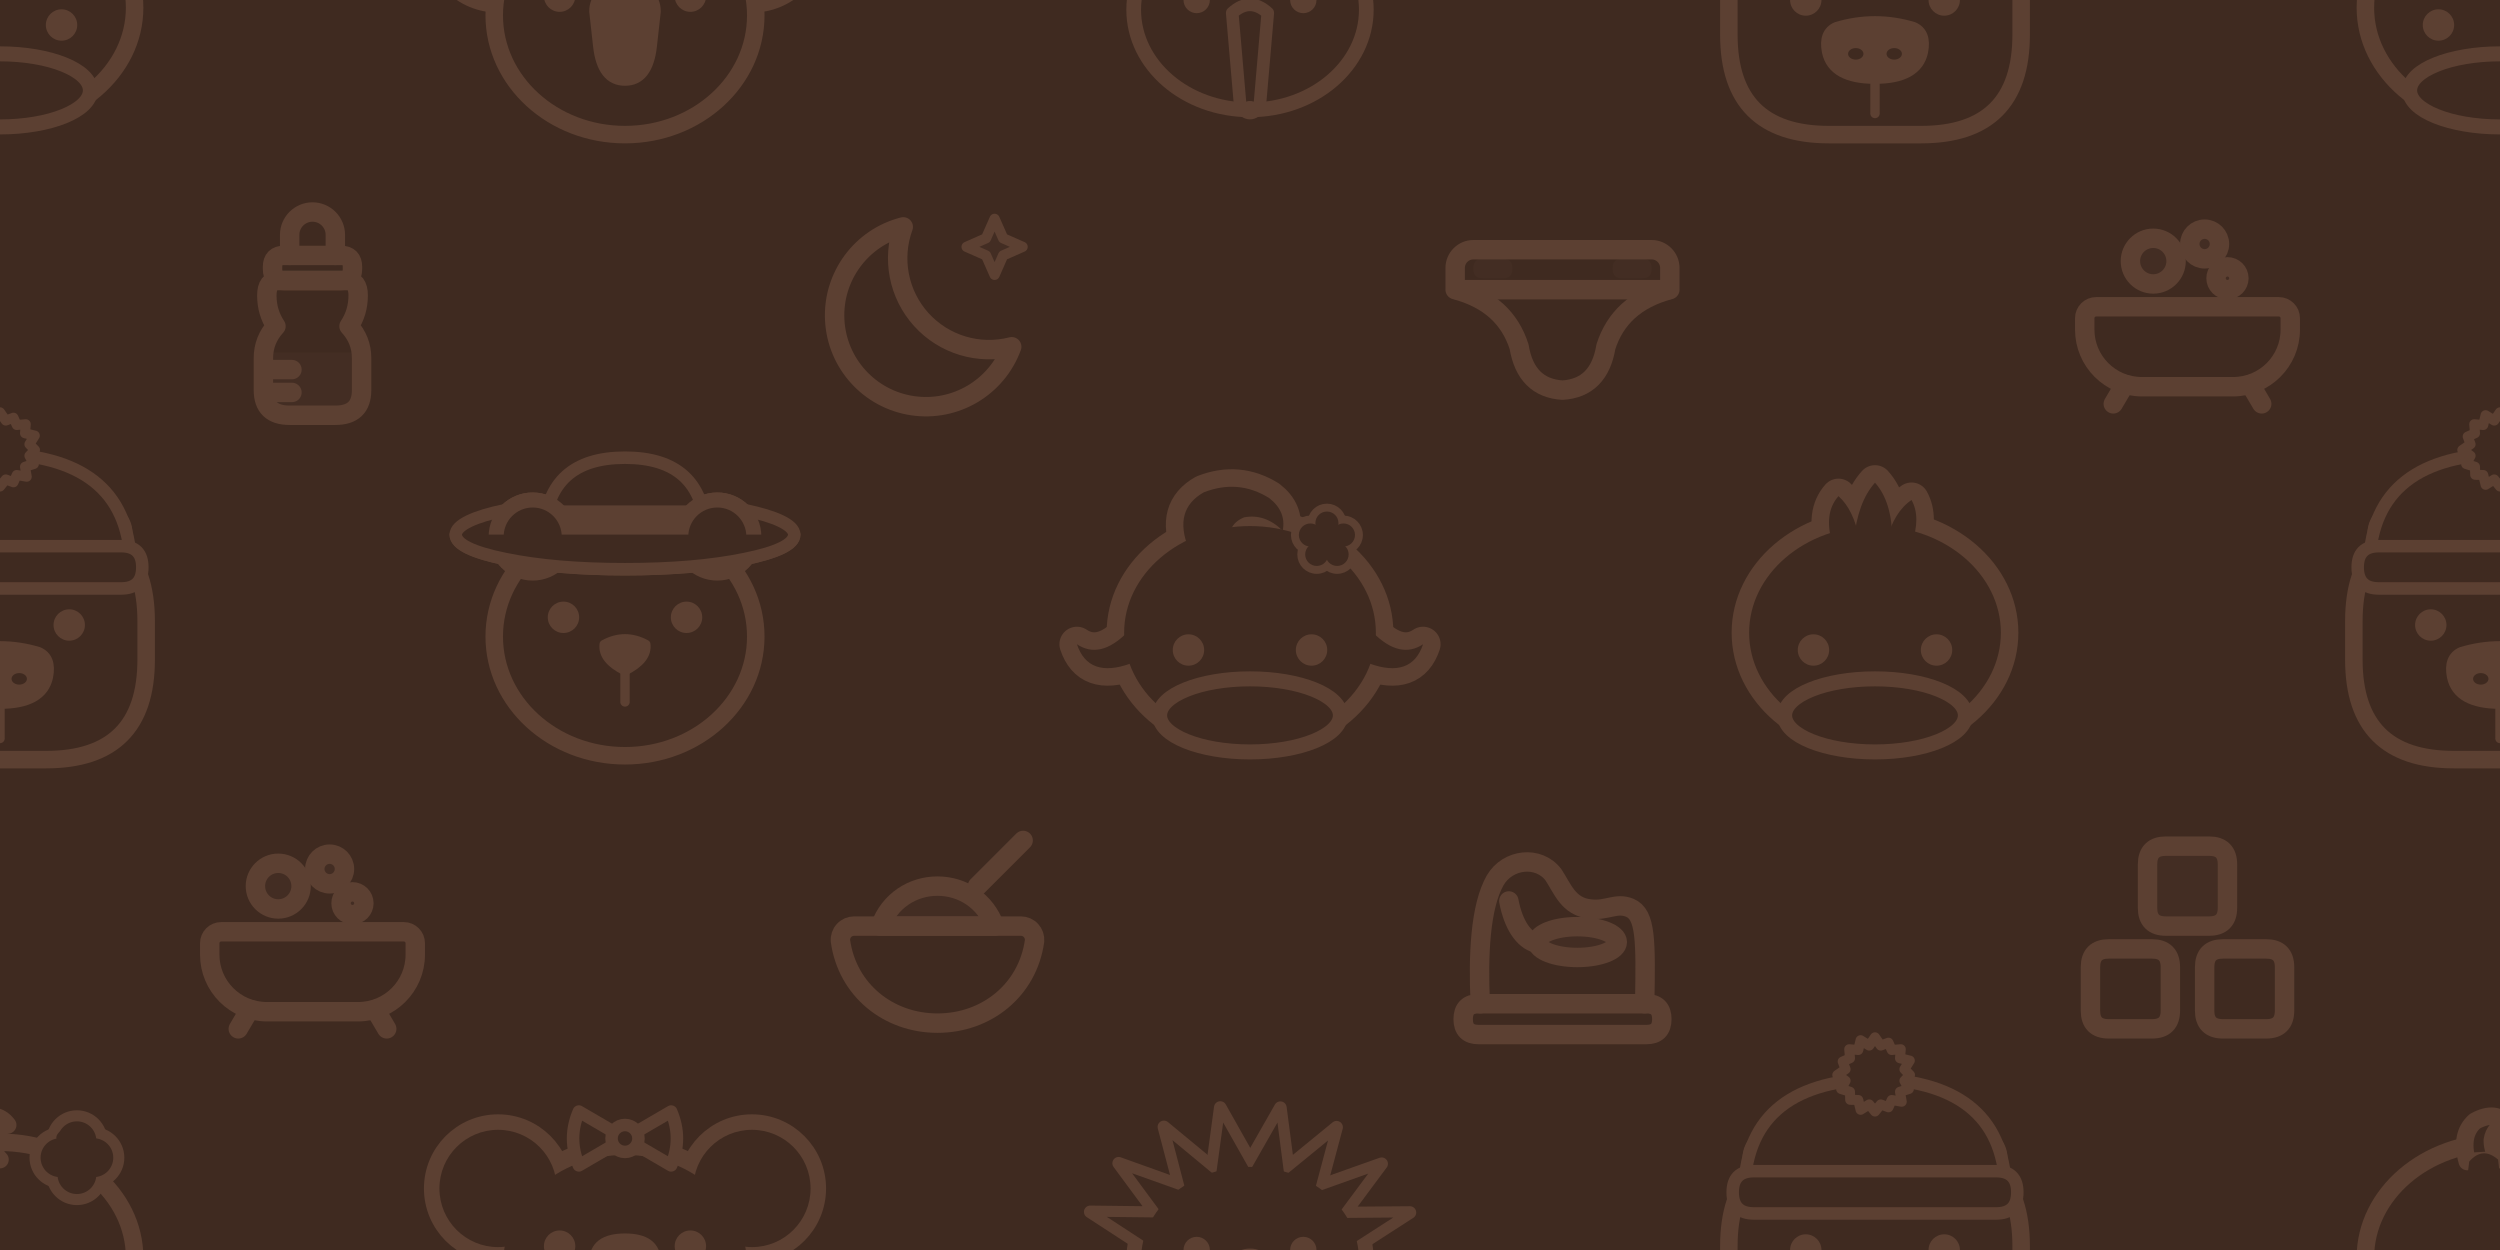
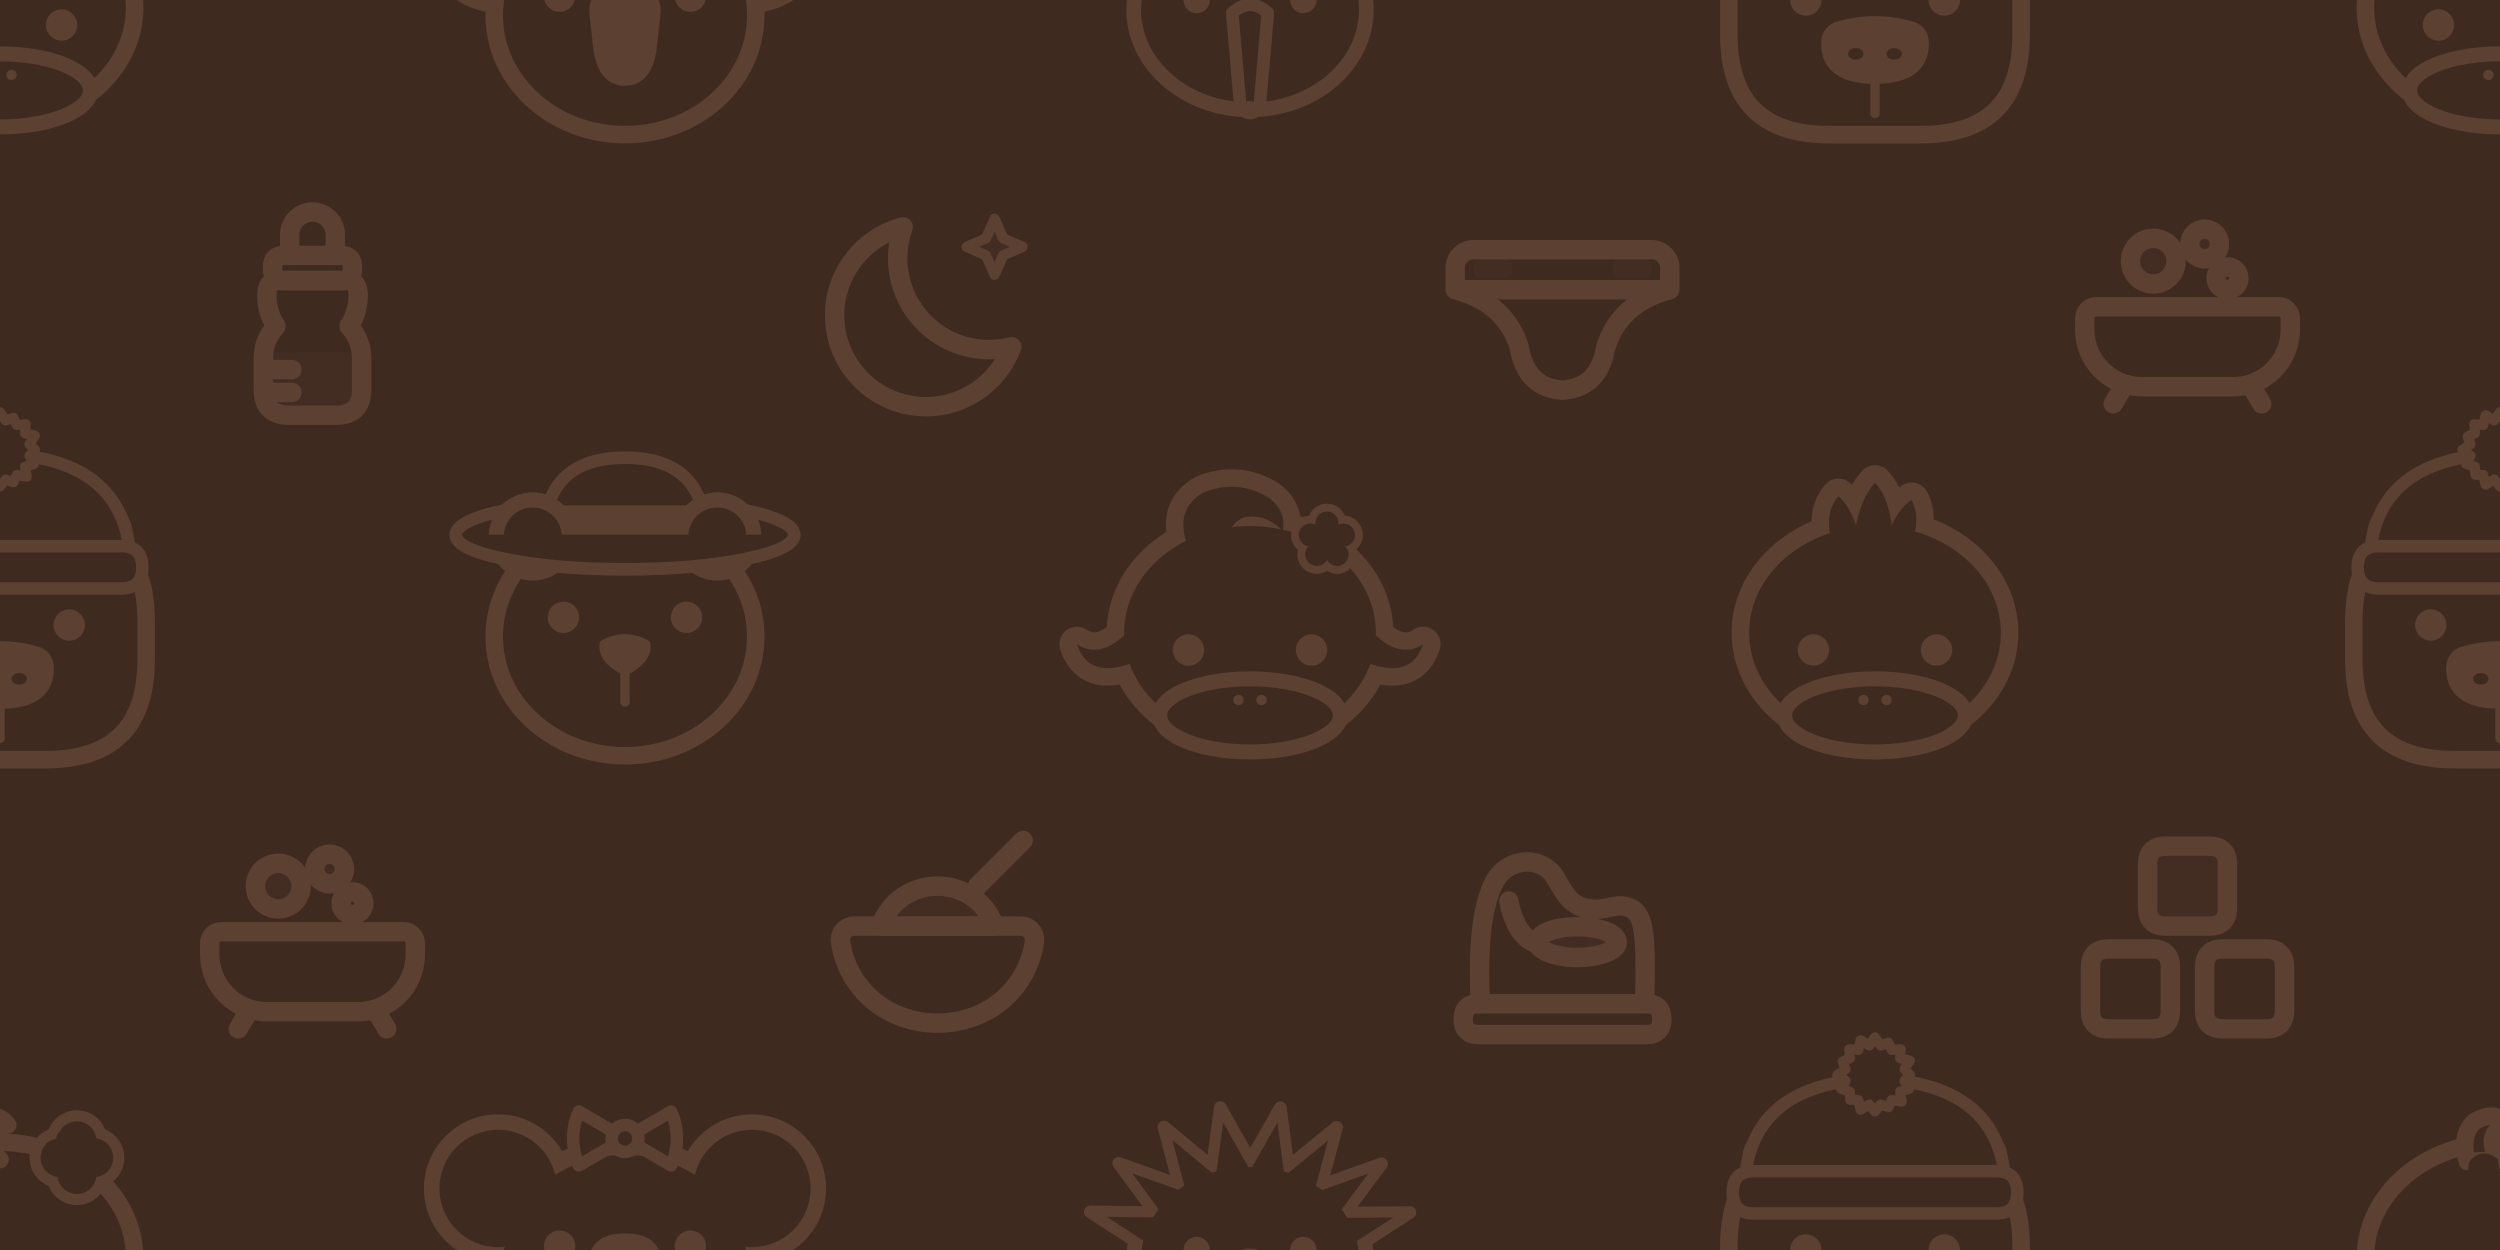
<svg xmlns="http://www.w3.org/2000/svg" width="416" height="208" viewBox="0 0 416 208">
  <rect width="416" height="208" fill="#3F2A20" />
  <g transform="translate(0 0) scale(0.32) translate(-120 -104)">
    <ellipse cx="120" cy="108" rx="70" ry="60" fill="#3F2A20" stroke="#5C4032" stroke-width="9.1" stroke-linejoin="round" stroke-linecap="round" />
    <path d="M103 58 Q99 44 107 37 Q118 31 124 39 Q117 40 116 47 Q116 53 120 57 Z" fill="#3F2A20" stroke="#5C4032" stroke-width="9.1" stroke-linejoin="round" stroke-linecap="round" />
    <path d="M104 58 Q111 50 119 57 L121 74 L102 74 Z" fill="#3F2A20" />
    <ellipse cx="120" cy="151" rx="47" ry="19" fill="#3F2A20" stroke="#5C4032" stroke-width="7.8" stroke-linejoin="round" stroke-linecap="round" />
+     <ellipse cx="114" cy="143" rx="2.7" ry="2.7" fill="#5C4032" />
+     <ellipse cx="126" cy="143" rx="2.7" ry="2.7" fill="#5C4032" />
    <ellipse cx="88" cy="117" rx="8.16" ry="8.16" fill="#5C4032" />
    <ellipse cx="152" cy="117" rx="8.16" ry="8.16" fill="#5C4032" />
    <ellipse cx="151.2" cy="56" rx="12.6" ry="12.6" fill="#3F2A20" stroke="#5C4032" stroke-width="6.5" stroke-linejoin="round" stroke-linecap="round" />
    <ellipse cx="168.8" cy="56" rx="12.6" ry="12.6" fill="#3F2A20" stroke="#5C4032" stroke-width="6.5" stroke-linejoin="round" stroke-linecap="round" />
    <ellipse cx="160" cy="47.2" rx="12.6" ry="12.6" fill="#3F2A20" stroke="#5C4032" stroke-width="6.5" stroke-linejoin="round" stroke-linecap="round" />
    <ellipse cx="160" cy="64.8" rx="12.6" ry="12.6" fill="#3F2A20" stroke="#5C4032" stroke-width="6.5" stroke-linejoin="round" stroke-linecap="round" />
    <ellipse cx="151.2" cy="56" rx="10.1" ry="10.1" fill="#3F2A20" />
    <ellipse cx="168.8" cy="56" rx="10.1" ry="10.1" fill="#3F2A20" />
    <ellipse cx="160" cy="47.2" rx="10.1" ry="10.1" fill="#3F2A20" />
    <ellipse cx="160" cy="64.8" rx="10.1" ry="10.1" fill="#3F2A20" />
    <ellipse cx="160" cy="56" rx="9.9" ry="9.9" fill="#3F2A20" />
    <ellipse cx="153" cy="44" rx="4.2" ry="2.4" fill="#3F2A20" transform="rotate(-35 153 44)" />
+     <ellipse cx="146.5" cy="53" rx="3.3" ry="5.4" fill="#3F2A20" transform="rotate(-10 146.5 53)" />
    <ellipse cx="160" cy="56" rx="4.6" ry="4.6" fill="#3F2A20" />
  </g>
  <g transform="translate(0 208) scale(0.32) translate(-120 -104)">
    <ellipse cx="120" cy="108" rx="70" ry="60" fill="#3F2A20" stroke="#5C4032" stroke-width="9.1" stroke-linejoin="round" stroke-linecap="round" />
    <path d="M103 58 Q99 44 107 37 Q118 31 124 39 Q117 40 116 47 Q116 53 120 57 Z" fill="#3F2A20" stroke="#5C4032" stroke-width="9.1" stroke-linejoin="round" stroke-linecap="round" />
    <path d="M104 58 Q111 50 119 57 L121 74 L102 74 Z" fill="#3F2A20" />
    <ellipse cx="120" cy="151" rx="47" ry="19" fill="#3F2A20" stroke="#5C4032" stroke-width="7.8" stroke-linejoin="round" stroke-linecap="round" />
+     <ellipse cx="114" cy="143" rx="2.7" ry="2.7" fill="#5C4032" />
+     <ellipse cx="126" cy="143" rx="2.7" ry="2.7" fill="#5C4032" />
    <ellipse cx="88" cy="117" rx="8.16" ry="8.16" fill="#5C4032" />
    <ellipse cx="152" cy="117" rx="8.16" ry="8.16" fill="#5C4032" />
    <ellipse cx="151.2" cy="56" rx="12.6" ry="12.6" fill="#3F2A20" stroke="#5C4032" stroke-width="6.5" stroke-linejoin="round" stroke-linecap="round" />
    <ellipse cx="168.8" cy="56" rx="12.6" ry="12.6" fill="#3F2A20" stroke="#5C4032" stroke-width="6.5" stroke-linejoin="round" stroke-linecap="round" />
    <ellipse cx="160" cy="47.2" rx="12.6" ry="12.6" fill="#3F2A20" stroke="#5C4032" stroke-width="6.5" stroke-linejoin="round" stroke-linecap="round" />
    <ellipse cx="160" cy="64.8" rx="12.6" ry="12.6" fill="#3F2A20" stroke="#5C4032" stroke-width="6.5" stroke-linejoin="round" stroke-linecap="round" />
    <ellipse cx="151.2" cy="56" rx="10.1" ry="10.1" fill="#3F2A20" />
    <ellipse cx="168.8" cy="56" rx="10.1" ry="10.1" fill="#3F2A20" />
    <ellipse cx="160" cy="47.2" rx="10.1" ry="10.1" fill="#3F2A20" />
    <ellipse cx="160" cy="64.8" rx="10.1" ry="10.1" fill="#3F2A20" />
    <ellipse cx="160" cy="56" rx="9.9" ry="9.9" fill="#3F2A20" />
    <ellipse cx="153" cy="44" rx="4.2" ry="2.4" fill="#3F2A20" transform="rotate(-35 153 44)" />
+     <ellipse cx="146.5" cy="53" rx="3.3" ry="5.4" fill="#3F2A20" transform="rotate(-10 146.5 53)" />
    <ellipse cx="160" cy="56" rx="4.6" ry="4.6" fill="#3F2A20" />
  </g>
  <g transform="translate(416 0) scale(0.32) translate(-120 -104)">
    <ellipse cx="120" cy="108" rx="70" ry="60" fill="#3F2A20" stroke="#5C4032" stroke-width="9.1" stroke-linejoin="round" stroke-linecap="round" />
    <path d="M103 58 Q99 44 107 37 Q118 31 124 39 Q117 40 116 47 Q116 53 120 57 Z" fill="#3F2A20" stroke="#5C4032" stroke-width="9.1" stroke-linejoin="round" stroke-linecap="round" />
    <path d="M104 58 Q111 50 119 57 L121 74 L102 74 Z" fill="#3F2A20" />
    <ellipse cx="120" cy="151" rx="47" ry="19" fill="#3F2A20" stroke="#5C4032" stroke-width="7.8" stroke-linejoin="round" stroke-linecap="round" />
+     <ellipse cx="114" cy="143" rx="2.7" ry="2.7" fill="#5C4032" />
+     <ellipse cx="126" cy="143" rx="2.7" ry="2.7" fill="#5C4032" />
    <ellipse cx="88" cy="117" rx="8.16" ry="8.16" fill="#5C4032" />
    <ellipse cx="152" cy="117" rx="8.16" ry="8.16" fill="#5C4032" />
    <ellipse cx="151.2" cy="56" rx="12.6" ry="12.6" fill="#3F2A20" stroke="#5C4032" stroke-width="6.5" stroke-linejoin="round" stroke-linecap="round" />
    <ellipse cx="168.8" cy="56" rx="12.6" ry="12.6" fill="#3F2A20" stroke="#5C4032" stroke-width="6.5" stroke-linejoin="round" stroke-linecap="round" />
    <ellipse cx="160" cy="47.2" rx="12.6" ry="12.6" fill="#3F2A20" stroke="#5C4032" stroke-width="6.5" stroke-linejoin="round" stroke-linecap="round" />
    <ellipse cx="160" cy="64.8" rx="12.6" ry="12.6" fill="#3F2A20" stroke="#5C4032" stroke-width="6.5" stroke-linejoin="round" stroke-linecap="round" />
    <ellipse cx="151.2" cy="56" rx="10.1" ry="10.1" fill="#3F2A20" />
    <ellipse cx="168.8" cy="56" rx="10.1" ry="10.1" fill="#3F2A20" />
    <ellipse cx="160" cy="47.2" rx="10.1" ry="10.1" fill="#3F2A20" />
    <ellipse cx="160" cy="64.8" rx="10.1" ry="10.1" fill="#3F2A20" />
    <ellipse cx="160" cy="56" rx="9.9" ry="9.9" fill="#3F2A20" />
    <ellipse cx="153" cy="44" rx="4.2" ry="2.4" fill="#3F2A20" transform="rotate(-35 153 44)" />
+     <ellipse cx="146.5" cy="53" rx="3.3" ry="5.4" fill="#3F2A20" transform="rotate(-10 146.5 53)" />
    <ellipse cx="160" cy="56" rx="4.6" ry="4.6" fill="#3F2A20" />
  </g>
  <g transform="translate(416 208) scale(0.32) translate(-120 -104)">
    <ellipse cx="120" cy="108" rx="70" ry="60" fill="#3F2A20" stroke="#5C4032" stroke-width="9.1" stroke-linejoin="round" stroke-linecap="round" />
    <path d="M103 58 Q99 44 107 37 Q118 31 124 39 Q117 40 116 47 Q116 53 120 57 Z" fill="#3F2A20" stroke="#5C4032" stroke-width="9.1" stroke-linejoin="round" stroke-linecap="round" />
    <path d="M104 58 Q111 50 119 57 L121 74 L102 74 Z" fill="#3F2A20" />
    <ellipse cx="120" cy="151" rx="47" ry="19" fill="#3F2A20" stroke="#5C4032" stroke-width="7.8" stroke-linejoin="round" stroke-linecap="round" />
+     <ellipse cx="114" cy="143" rx="2.7" ry="2.7" fill="#5C4032" />
+     <ellipse cx="126" cy="143" rx="2.7" ry="2.7" fill="#5C4032" />
    <ellipse cx="88" cy="117" rx="8.16" ry="8.16" fill="#5C4032" />
    <ellipse cx="152" cy="117" rx="8.16" ry="8.16" fill="#5C4032" />
    <ellipse cx="151.2" cy="56" rx="12.6" ry="12.6" fill="#3F2A20" stroke="#5C4032" stroke-width="6.5" stroke-linejoin="round" stroke-linecap="round" />
    <ellipse cx="168.8" cy="56" rx="12.6" ry="12.6" fill="#3F2A20" stroke="#5C4032" stroke-width="6.5" stroke-linejoin="round" stroke-linecap="round" />
    <ellipse cx="160" cy="47.2" rx="12.6" ry="12.6" fill="#3F2A20" stroke="#5C4032" stroke-width="6.5" stroke-linejoin="round" stroke-linecap="round" />
    <ellipse cx="160" cy="64.8" rx="12.6" ry="12.6" fill="#3F2A20" stroke="#5C4032" stroke-width="6.5" stroke-linejoin="round" stroke-linecap="round" />
    <ellipse cx="151.2" cy="56" rx="10.1" ry="10.1" fill="#3F2A20" />
    <ellipse cx="168.8" cy="56" rx="10.1" ry="10.1" fill="#3F2A20" />
    <ellipse cx="160" cy="47.2" rx="10.1" ry="10.1" fill="#3F2A20" />
    <ellipse cx="160" cy="64.8" rx="10.1" ry="10.1" fill="#3F2A20" />
    <ellipse cx="160" cy="56" rx="9.9" ry="9.9" fill="#3F2A20" />
    <ellipse cx="153" cy="44" rx="4.2" ry="2.4" fill="#3F2A20" transform="rotate(-35 153 44)" />
+     <ellipse cx="146.5" cy="53" rx="3.3" ry="5.4" fill="#3F2A20" transform="rotate(-10 146.5 53)" />
    <ellipse cx="160" cy="56" rx="4.6" ry="4.6" fill="#3F2A20" />
  </g>
  <g transform="translate(52 52) scale(1.9) translate(-12 -12)">
    <path d="M7.700 15.500H16.300V18.800Q16.300 21 14 21H10Q7.700 21 7.700 18.800Z" fill="#5C4032" fill-opacity="0.16" />
    <path d="M10 7V5.200a2 2 0 0 1 4 0V7" fill="none" stroke="#5C4032" stroke-width="1.7" stroke-linecap="round" stroke-linejoin="round" />
    <path d="M9.5 7H14.5Q15.5 7 15.5 8V8.2Q15.5 9.2 14.5 9.2H9.5Q8.5 9.2 8.5 8.2V8Q8.5 7 9.5 7Z" fill="none" stroke="#5C4032" stroke-width="1.7" stroke-linecap="round" stroke-linejoin="round" />
    <path d="M9 9.200H15Q16 9.200 16 10.500Q16 12 15.200 13.200Q16.300 14.400 16.300 16V18.800Q16.300 21 14 21H10Q7.700 21 7.700 18.800V16Q7.700 14.400 8.800 13.200Q8 12 8 10.500Q8 9.200 9 9.200Z" fill="none" stroke="#5C4032" stroke-width="1.7" stroke-linecap="round" stroke-linejoin="round" />
    <path d="M8.200 17h2M8.200 19h2" fill="none" stroke="#5C4032" stroke-width="1.7" stroke-linecap="round" stroke-linejoin="round" />
  </g>
  <g transform="translate(104 0) scale(0.32) translate(-120 -166)">
    <ellipse cx="54.0" cy="134.0" rx="34.0" ry="34.0" fill="#3F2A20" stroke="#5C4032" stroke-width="9.1" stroke-linejoin="round" stroke-linecap="round" />
    <ellipse cx="186.0" cy="134.0" rx="34.0" ry="34.0" fill="#3F2A20" stroke="#5C4032" stroke-width="9.1" stroke-linejoin="round" stroke-linecap="round" />
    <ellipse cx="120.0" cy="174.0" rx="68.0" ry="62.0" fill="#3F2A20" stroke="#5C4032" stroke-width="9.1" stroke-linejoin="round" stroke-linecap="round" />
    <path d="M104 172 Q104 160 120 160 Q136 160 136 172 L134 190 Q132 208 120 208 Q108 208 106 190 Z" fill="#5C4032" stroke="#5C4032" stroke-width="5.2" stroke-linejoin="round" stroke-linecap="round" />
    <ellipse cx="54.0" cy="134.0" rx="30.5" ry="30.5" fill="#3F2A20" />
    <ellipse cx="54.0" cy="134.0" rx="17.0" ry="17.0" fill="#3F2A20" />
    <ellipse cx="186.0" cy="134.0" rx="30.5" ry="30.5" fill="#3F2A20" />
    <ellipse cx="186.0" cy="134.0" rx="17.0" ry="17.0" fill="#3F2A20" />
    <ellipse cx="86.0" cy="164.0" rx="8.16" ry="8.16" fill="#5C4032" />
    <ellipse cx="154.0" cy="164.0" rx="8.16" ry="8.16" fill="#5C4032" />
    <path d="M120 108 L96 94 Q90 108 96 122 Z" fill="#3F2A20" stroke="#5C4032" stroke-width="6.5" stroke-linejoin="round" stroke-linecap="round" />
    <path d="M120 108 L144 94 Q150 108 144 122 Z" fill="#3F2A20" stroke="#5C4032" stroke-width="6.5" stroke-linejoin="round" stroke-linecap="round" />
    <ellipse cx="120.0" cy="108.0" rx="7.0" ry="7.0" fill="#3F2A20" stroke="#5C4032" stroke-width="6.5" stroke-linejoin="round" stroke-linecap="round" />
  </g>
  <g transform="translate(104 208) scale(0.32) translate(-120 -166)">
    <ellipse cx="54.0" cy="134.0" rx="34.0" ry="34.0" fill="#3F2A20" stroke="#5C4032" stroke-width="9.1" stroke-linejoin="round" stroke-linecap="round" />
    <ellipse cx="186.0" cy="134.0" rx="34.0" ry="34.0" fill="#3F2A20" stroke="#5C4032" stroke-width="9.1" stroke-linejoin="round" stroke-linecap="round" />
    <ellipse cx="120.0" cy="174.0" rx="68.0" ry="62.0" fill="#3F2A20" stroke="#5C4032" stroke-width="9.1" stroke-linejoin="round" stroke-linecap="round" />
    <path d="M104 172 Q104 160 120 160 Q136 160 136 172 L134 190 Q132 208 120 208 Q108 208 106 190 Z" fill="#5C4032" stroke="#5C4032" stroke-width="5.2" stroke-linejoin="round" stroke-linecap="round" />
    <ellipse cx="54.0" cy="134.0" rx="30.5" ry="30.5" fill="#3F2A20" />
    <ellipse cx="54.0" cy="134.0" rx="17.0" ry="17.0" fill="#3F2A20" />
    <ellipse cx="186.0" cy="134.0" rx="30.5" ry="30.5" fill="#3F2A20" />
    <ellipse cx="186.0" cy="134.0" rx="17.0" ry="17.0" fill="#3F2A20" />
    <ellipse cx="86.0" cy="164.0" rx="8.16" ry="8.16" fill="#5C4032" />
    <ellipse cx="154.0" cy="164.0" rx="8.16" ry="8.16" fill="#5C4032" />
    <path d="M120 108 L96 94 Q90 108 96 122 Z" fill="#3F2A20" stroke="#5C4032" stroke-width="6.5" stroke-linejoin="round" stroke-linecap="round" />
    <path d="M120 108 L144 94 Q150 108 144 122 Z" fill="#3F2A20" stroke="#5C4032" stroke-width="6.5" stroke-linejoin="round" stroke-linecap="round" />
    <ellipse cx="120.0" cy="108.0" rx="7.0" ry="7.0" fill="#3F2A20" stroke="#5C4032" stroke-width="6.5" stroke-linejoin="round" stroke-linecap="round" />
  </g>
  <g transform="translate(156 52) scale(1.9) translate(-12 -12)">
    <path d="M18.500 15A8 8 0 0 1 9 4.500a8 8 0 1 0 9.500 10.500z" fill="none" stroke="#5C4032" stroke-width="1.7" stroke-linecap="round" stroke-linejoin="round" />
    <path d="M17 3.800l.75 1.700 1.700.75-1.700.75L17 8.700l-.75-1.700-1.700-.75 1.700-.75z" fill="#5C4032" fill-opacity="0.16" stroke="#5C4032" stroke-width="0.900" stroke-linejoin="round" />
  </g>
  <g transform="translate(208 0) scale(0.32) translate(-120 -166)">
    <g transform="translate(120 166) scale(0.84) translate(-120 -166)">
      <path d="M62.1 169.1 L21.1 142.4 L71.3 143 Z" fill="#3F2A20" stroke="#5C4032" stroke-width="7.8" stroke-linejoin="round" stroke-linecap="round" />
      <path d="M66.9 150.5 L38.7 112.3 L85.5 129.1 Z" fill="#3F2A20" stroke="#5C4032" stroke-width="7.8" stroke-linejoin="round" stroke-linecap="round" />
      <path d="M78.5 134.7 L66.7 89.8 L104.1 120.7 Z" fill="#3F2A20" stroke="#5C4032" stroke-width="7.8" stroke-linejoin="round" stroke-linecap="round" />
      <path d="M95.4 123.7 L101.6 77.8 L124.7 118.8 Z" fill="#3F2A20" stroke="#5C4032" stroke-width="7.8" stroke-linejoin="round" stroke-linecap="round" />
      <path d="M115.5 118.8 L138.8 77.9 L144.8 123.8 Z" fill="#3F2A20" stroke="#5C4032" stroke-width="7.8" stroke-linejoin="round" stroke-linecap="round" />
      <path d="M136.1 120.7 L173.6 90 L161.6 134.9 Z" fill="#3F2A20" stroke="#5C4032" stroke-width="7.8" stroke-linejoin="round" stroke-linecap="round" />
      <path d="M154.7 129.2 L201.5 112.6 L173.2 150.7 Z" fill="#3F2A20" stroke="#5C4032" stroke-width="7.8" stroke-linejoin="round" stroke-linecap="round" />
      <path d="M168.8 143.2 L219 142.8 L177.9 169.3 Z" fill="#3F2A20" stroke="#5C4032" stroke-width="7.8" stroke-linejoin="round" stroke-linecap="round" />
      <ellipse cx="120.0" cy="172.0" rx="72.0" ry="62.0" fill="#3F2A20" stroke="#5C4032" stroke-width="9.1" stroke-linejoin="round" stroke-linecap="round" />
      <path d="M109 174 Q120 164 131 174 L126 232 Q120 240 114 232 Z" fill="#3F2A20" stroke="#5C4032" stroke-width="7.8" stroke-linejoin="round" stroke-linecap="round" />
      <ellipse cx="120.0" cy="233" rx="5.5" ry="4.5" fill="#5C4032" />
      <path d="M60.5 164.5 L31.4 145.5 L67.1 145.9 Z" fill="#3F2A20" />
      <path d="M67.1 145.7 L47 118.5 L80.4 130.4 Z" fill="#3F2A20" />
      <path d="M80.4 130.2 L72 98 L98.8 120.2 Z" fill="#3F2A20" />
      <path d="M98.9 120.1 L103.4 87.1 L120 116.5 Z" fill="#3F2A20" />
      <path d="M120.2 116.6 L137 87.1 L141.3 120.2 Z" fill="#3F2A20" />
      <path d="M141.4 120.2 L168.3 98.2 L159.7 130.4 Z" fill="#3F2A20" />
      <path d="M159.8 130.6 L193.2 118.7 L173 145.9 Z" fill="#3F2A20" />
      <path d="M173 146.2 L208.7 145.9 L179.5 164.7 Z" fill="#3F2A20" />
      <ellipse cx="87.0" cy="166.0" rx="8.16" ry="8.16" fill="#5C4032" />
      <ellipse cx="153.0" cy="166.0" rx="8.16" ry="8.16" fill="#5C4032" />
    </g>
  </g>
  <g transform="translate(208 208) scale(0.32) translate(-120 -166)">
    <g transform="translate(120 166) scale(0.84) translate(-120 -166)">
      <path d="M62.1 169.1 L21.1 142.4 L71.3 143 Z" fill="#3F2A20" stroke="#5C4032" stroke-width="7.8" stroke-linejoin="round" stroke-linecap="round" />
      <path d="M66.9 150.5 L38.7 112.3 L85.5 129.1 Z" fill="#3F2A20" stroke="#5C4032" stroke-width="7.8" stroke-linejoin="round" stroke-linecap="round" />
      <path d="M78.5 134.7 L66.7 89.8 L104.1 120.7 Z" fill="#3F2A20" stroke="#5C4032" stroke-width="7.8" stroke-linejoin="round" stroke-linecap="round" />
      <path d="M95.4 123.7 L101.6 77.8 L124.7 118.8 Z" fill="#3F2A20" stroke="#5C4032" stroke-width="7.8" stroke-linejoin="round" stroke-linecap="round" />
      <path d="M115.5 118.8 L138.8 77.9 L144.8 123.8 Z" fill="#3F2A20" stroke="#5C4032" stroke-width="7.8" stroke-linejoin="round" stroke-linecap="round" />
      <path d="M136.1 120.7 L173.6 90 L161.6 134.9 Z" fill="#3F2A20" stroke="#5C4032" stroke-width="7.8" stroke-linejoin="round" stroke-linecap="round" />
      <path d="M154.7 129.2 L201.5 112.6 L173.2 150.7 Z" fill="#3F2A20" stroke="#5C4032" stroke-width="7.8" stroke-linejoin="round" stroke-linecap="round" />
      <path d="M168.8 143.2 L219 142.8 L177.9 169.3 Z" fill="#3F2A20" stroke="#5C4032" stroke-width="7.8" stroke-linejoin="round" stroke-linecap="round" />
      <ellipse cx="120.0" cy="172.0" rx="72.0" ry="62.0" fill="#3F2A20" stroke="#5C4032" stroke-width="9.1" stroke-linejoin="round" stroke-linecap="round" />
      <path d="M109 174 Q120 164 131 174 L126 232 Q120 240 114 232 Z" fill="#3F2A20" stroke="#5C4032" stroke-width="7.8" stroke-linejoin="round" stroke-linecap="round" />
      <ellipse cx="120.0" cy="233" rx="5.5" ry="4.5" fill="#5C4032" />
      <path d="M60.5 164.5 L31.4 145.5 L67.1 145.9 Z" fill="#3F2A20" />
      <path d="M67.1 145.7 L47 118.5 L80.4 130.4 Z" fill="#3F2A20" />
      <path d="M80.4 130.2 L72 98 L98.8 120.2 Z" fill="#3F2A20" />
      <path d="M98.9 120.1 L103.4 87.1 L120 116.5 Z" fill="#3F2A20" />
      <path d="M120.2 116.6 L137 87.1 L141.3 120.2 Z" fill="#3F2A20" />
      <path d="M141.4 120.2 L168.3 98.2 L159.7 130.4 Z" fill="#3F2A20" />
      <path d="M159.8 130.6 L193.2 118.7 L173 145.9 Z" fill="#3F2A20" />
      <path d="M173 146.2 L208.7 145.9 L179.5 164.7 Z" fill="#3F2A20" />
      <ellipse cx="87.0" cy="166.0" rx="8.16" ry="8.16" fill="#5C4032" />
      <ellipse cx="153.0" cy="166.0" rx="8.16" ry="8.16" fill="#5C4032" />
    </g>
  </g>
  <g transform="translate(260 52) scale(1.9) translate(-12 -12)">
    <path d="M4.200 6.500H19.800A1.600 1.600 0 0 1 21.400 8.100V10C18.400 10.800 16.600 12.500 15.800 15Q15.200 18.600 12 18.800Q8.800 18.600 8.200 15C7.400 12.500 5.600 10.800 2.600 10V8.100A1.600 1.600 0 0 1 4.200 6.500Z" fill="none" stroke="#5C4032" stroke-width="1.7" stroke-linecap="round" stroke-linejoin="round" />
    <path d="M2.700 10H21.300" fill="none" stroke="#5C4032" stroke-width="1.7" stroke-linecap="round" stroke-linejoin="round" />
    <path d="M5.0 7.3H6.8Q7.6 7.3 7.6 8.1V8.2Q7.6 9.0 6.8 9.0H5.0Q4.2 9.0 4.2 8.2V8.1Q4.2 7.3 5.0 7.3Z" fill="#5C4032" fill-opacity="0.16" />
    <path d="M17.2 7.3H19Q19.8 7.3 19.8 8.1V8.2Q19.8 9.0 19 9.0H17.2Q16.4 9.0 16.4 8.2V8.1Q16.4 7.3 17.2 7.3Z" fill="#5C4032" fill-opacity="0.16" />
  </g>
  <g transform="translate(312 0) scale(0.32) translate(-120 -104)">
    <ellipse cx="70.0" cy="56.0" rx="15.0" ry="13.0" fill="#3F2A20" stroke="#5C4032" stroke-width="7.8" stroke-linejoin="round" stroke-linecap="round" />
    <ellipse cx="170.0" cy="56.0" rx="15.0" ry="13.0" fill="#3F2A20" stroke="#5C4032" stroke-width="7.8" stroke-linejoin="round" stroke-linecap="round" />
    <path d="M96 50 L144 50 Q196 50 196 102 L196 122 Q196 174 144 174 L96 174 Q44 174 44 122 L44 102 Q44 50 96 50 Z" fill="#3F2A20" stroke="#5C4032" stroke-width="9.1" stroke-linejoin="round" stroke-linecap="round" />
    <path d="M100 118 Q120 112 140 118 Q147 121 145 131 Q142 145 120 145 Q98 145 95 131 Q93 121 100 118 Z" fill="#5C4032" stroke="#5C4032" stroke-width="5.2" stroke-linejoin="round" stroke-linecap="round" />
    <ellipse cx="110" cy="132" rx="4" ry="3" fill="#3F2A20" />
    <ellipse cx="130" cy="132" rx="4" ry="3" fill="#3F2A20" />
    <path d="M120 146 L120 163" fill="none" stroke="#5C4032" stroke-width="4.9" stroke-linejoin="round" stroke-linecap="round" />
    <ellipse cx="70.0" cy="56.0" rx="12.0" ry="10.0" fill="#3F2A20" />
    <ellipse cx="170.0" cy="56.0" rx="12.0" ry="10.0" fill="#3F2A20" />
    <ellipse cx="84.0" cy="104.0" rx="8.16" ry="8.16" fill="#5C4032" />
    <ellipse cx="156.0" cy="104.0" rx="8.16" ry="8.16" fill="#5C4032" />
    <path d="M52 75 Q52 17 120 15 Q188 17 188 75 Z" fill="#3F2A20" stroke="#5C4032" stroke-width="6.5" stroke-linejoin="round" stroke-linecap="round" />
    <path d="M57 63 L183 63 Q194 63 194 74 L194 74 Q194 85 183 85 L57 85 Q46 85 46 74 L46 74 Q46 63 57 63 Z" fill="#3F2A20" stroke="#5C4032" stroke-width="6.5" stroke-linejoin="round" stroke-linecap="round" />
    <path d="M120.0 -6.6 L123.0 -2.3 L127.0 -3.8 L128.7 0.0 L133.4 -0.4 L133.0 4.3 L138.1 5.5 L135.3 10.0 L138.2 13.0 L135.3 16.0 L137.6 20.3 L133.0 21.7 L133.9 26.9 L128.7 26.0 L127.0 29.8 L123.0 28.3 L120.0 32.0 L117.0 28.3 L112.5 31.1 L111.3 26.0 L107.1 25.9 L107.0 21.7 L102.4 20.3 L104.7 16.0 L100.4 13.0 L104.7 10.0 L103.2 6.0 L107.0 4.3 L106.6 -0.4 L111.3 0.0 L112.5 -5.1 L117.0 -2.3 Z" fill="#3F2A20" stroke="#5C4032" stroke-width="5.2" stroke-linejoin="round" stroke-linecap="round" />
  </g>
  <g transform="translate(312 208) scale(0.32) translate(-120 -104)">
    <ellipse cx="70.0" cy="56.0" rx="15.0" ry="13.0" fill="#3F2A20" stroke="#5C4032" stroke-width="7.8" stroke-linejoin="round" stroke-linecap="round" />
    <ellipse cx="170.0" cy="56.0" rx="15.0" ry="13.0" fill="#3F2A20" stroke="#5C4032" stroke-width="7.8" stroke-linejoin="round" stroke-linecap="round" />
    <path d="M96 50 L144 50 Q196 50 196 102 L196 122 Q196 174 144 174 L96 174 Q44 174 44 122 L44 102 Q44 50 96 50 Z" fill="#3F2A20" stroke="#5C4032" stroke-width="9.1" stroke-linejoin="round" stroke-linecap="round" />
    <path d="M100 118 Q120 112 140 118 Q147 121 145 131 Q142 145 120 145 Q98 145 95 131 Q93 121 100 118 Z" fill="#5C4032" stroke="#5C4032" stroke-width="5.2" stroke-linejoin="round" stroke-linecap="round" />
    <ellipse cx="110" cy="132" rx="4" ry="3" fill="#3F2A20" />
    <ellipse cx="130" cy="132" rx="4" ry="3" fill="#3F2A20" />
    <path d="M120 146 L120 163" fill="none" stroke="#5C4032" stroke-width="4.9" stroke-linejoin="round" stroke-linecap="round" />
    <ellipse cx="70.0" cy="56.0" rx="12.0" ry="10.0" fill="#3F2A20" />
    <ellipse cx="170.0" cy="56.0" rx="12.0" ry="10.0" fill="#3F2A20" />
    <ellipse cx="84.0" cy="104.0" rx="8.16" ry="8.16" fill="#5C4032" />
    <ellipse cx="156.0" cy="104.0" rx="8.16" ry="8.16" fill="#5C4032" />
    <path d="M52 75 Q52 17 120 15 Q188 17 188 75 Z" fill="#3F2A20" stroke="#5C4032" stroke-width="6.5" stroke-linejoin="round" stroke-linecap="round" />
    <path d="M57 63 L183 63 Q194 63 194 74 L194 74 Q194 85 183 85 L57 85 Q46 85 46 74 L46 74 Q46 63 57 63 Z" fill="#3F2A20" stroke="#5C4032" stroke-width="6.5" stroke-linejoin="round" stroke-linecap="round" />
    <path d="M120.0 -6.6 L123.0 -2.3 L127.0 -3.8 L128.7 0.0 L133.4 -0.4 L133.0 4.3 L138.1 5.5 L135.3 10.0 L138.2 13.0 L135.3 16.0 L137.6 20.3 L133.0 21.7 L133.9 26.9 L128.7 26.0 L127.0 29.8 L123.0 28.3 L120.0 32.0 L117.0 28.3 L112.5 31.1 L111.3 26.0 L107.1 25.9 L107.0 21.7 L102.4 20.3 L104.7 16.0 L100.4 13.0 L104.7 10.0 L103.2 6.0 L107.0 4.3 L106.6 -0.4 L111.3 0.0 L112.5 -5.1 L117.0 -2.3 Z" fill="#3F2A20" stroke="#5C4032" stroke-width="5.2" stroke-linejoin="round" stroke-linecap="round" />
  </g>
  <g transform="translate(364 52) scale(1.9) translate(-12 -12)">
    <path d="M4 11.500h16a1 1 0 0 1 1 1v1a5 5 0 0 1-5 5H8a5 5 0 0 1-5-5v-1a1 1 0 0 1 1-1z" fill="none" stroke="#5C4032" stroke-width="1.7" stroke-linecap="round" stroke-linejoin="round" />
    <path d="M6.500 18.300l-1 1.700M17.500 18.300l1 1.700" fill="none" stroke="#5C4032" stroke-width="1.7" stroke-linecap="round" stroke-linejoin="round" />
    <circle cx="9" cy="7.5" r="2" fill="#5C4032" fill-opacity="0.16" />
    <circle cx="9" cy="7.5" r="2" fill="none" stroke="#5C4032" stroke-width="1.7" stroke-linecap="round" stroke-linejoin="round" />
    <circle cx="13.5" cy="6" r="1.3" fill="#5C4032" fill-opacity="0.16" />
    <circle cx="13.5" cy="6" r="1.3" fill="none" stroke="#5C4032" stroke-width="1.7" stroke-linecap="round" stroke-linejoin="round" />
    <circle cx="15.5" cy="9" r="1" fill="#5C4032" fill-opacity="0.16" />
    <circle cx="15.5" cy="9" r="1" fill="none" stroke="#5C4032" stroke-width="1.7" stroke-linecap="round" stroke-linejoin="round" />
  </g>
  <g transform="translate(0 104) scale(0.32) translate(-120 -104)">
    <ellipse cx="70.0" cy="56.0" rx="15.0" ry="13.0" fill="#3F2A20" stroke="#5C4032" stroke-width="7.8" stroke-linejoin="round" stroke-linecap="round" />
    <ellipse cx="170.0" cy="56.0" rx="15.0" ry="13.0" fill="#3F2A20" stroke="#5C4032" stroke-width="7.8" stroke-linejoin="round" stroke-linecap="round" />
    <path d="M96 50 L144 50 Q196 50 196 102 L196 122 Q196 174 144 174 L96 174 Q44 174 44 122 L44 102 Q44 50 96 50 Z" fill="#3F2A20" stroke="#5C4032" stroke-width="9.1" stroke-linejoin="round" stroke-linecap="round" />
    <path d="M100 118 Q120 112 140 118 Q147 121 145 131 Q142 145 120 145 Q98 145 95 131 Q93 121 100 118 Z" fill="#5C4032" stroke="#5C4032" stroke-width="5.2" stroke-linejoin="round" stroke-linecap="round" />
    <ellipse cx="110" cy="132" rx="4" ry="3" fill="#3F2A20" />
    <ellipse cx="130" cy="132" rx="4" ry="3" fill="#3F2A20" />
    <path d="M120 146 L120 163" fill="none" stroke="#5C4032" stroke-width="4.9" stroke-linejoin="round" stroke-linecap="round" />
    <ellipse cx="70.0" cy="56.0" rx="12.0" ry="10.0" fill="#3F2A20" />
    <ellipse cx="170.0" cy="56.0" rx="12.0" ry="10.0" fill="#3F2A20" />
    <ellipse cx="84.0" cy="104.0" rx="8.16" ry="8.16" fill="#5C4032" />
    <ellipse cx="156.0" cy="104.0" rx="8.16" ry="8.16" fill="#5C4032" />
    <path d="M52 75 Q52 17 120 15 Q188 17 188 75 Z" fill="#3F2A20" stroke="#5C4032" stroke-width="6.5" stroke-linejoin="round" stroke-linecap="round" />
    <path d="M57 63 L183 63 Q194 63 194 74 L194 74 Q194 85 183 85 L57 85 Q46 85 46 74 L46 74 Q46 63 57 63 Z" fill="#3F2A20" stroke="#5C4032" stroke-width="6.5" stroke-linejoin="round" stroke-linecap="round" />
    <path d="M120.0 -6.6 L123.0 -2.3 L127.0 -3.8 L128.7 0.0 L133.4 -0.4 L133.0 4.3 L138.1 5.5 L135.3 10.0 L138.2 13.0 L135.3 16.0 L137.6 20.3 L133.0 21.7 L133.9 26.9 L128.7 26.0 L127.0 29.8 L123.0 28.3 L120.0 32.0 L117.0 28.3 L112.5 31.1 L111.3 26.0 L107.1 25.9 L107.0 21.7 L102.4 20.3 L104.7 16.0 L100.4 13.0 L104.7 10.0 L103.2 6.0 L107.0 4.3 L106.6 -0.4 L111.3 0.0 L112.5 -5.1 L117.0 -2.3 Z" fill="#3F2A20" stroke="#5C4032" stroke-width="5.2" stroke-linejoin="round" stroke-linecap="round" />
  </g>
  <g transform="translate(416 104) scale(0.32) translate(-120 -104)">
    <ellipse cx="70.0" cy="56.0" rx="15.0" ry="13.0" fill="#3F2A20" stroke="#5C4032" stroke-width="7.8" stroke-linejoin="round" stroke-linecap="round" />
    <ellipse cx="170.0" cy="56.0" rx="15.0" ry="13.0" fill="#3F2A20" stroke="#5C4032" stroke-width="7.8" stroke-linejoin="round" stroke-linecap="round" />
    <path d="M96 50 L144 50 Q196 50 196 102 L196 122 Q196 174 144 174 L96 174 Q44 174 44 122 L44 102 Q44 50 96 50 Z" fill="#3F2A20" stroke="#5C4032" stroke-width="9.1" stroke-linejoin="round" stroke-linecap="round" />
    <path d="M100 118 Q120 112 140 118 Q147 121 145 131 Q142 145 120 145 Q98 145 95 131 Q93 121 100 118 Z" fill="#5C4032" stroke="#5C4032" stroke-width="5.2" stroke-linejoin="round" stroke-linecap="round" />
    <ellipse cx="110" cy="132" rx="4" ry="3" fill="#3F2A20" />
    <ellipse cx="130" cy="132" rx="4" ry="3" fill="#3F2A20" />
    <path d="M120 146 L120 163" fill="none" stroke="#5C4032" stroke-width="4.9" stroke-linejoin="round" stroke-linecap="round" />
    <ellipse cx="70.0" cy="56.0" rx="12.0" ry="10.0" fill="#3F2A20" />
    <ellipse cx="170.0" cy="56.0" rx="12.0" ry="10.0" fill="#3F2A20" />
    <ellipse cx="84.0" cy="104.0" rx="8.16" ry="8.16" fill="#5C4032" />
    <ellipse cx="156.0" cy="104.0" rx="8.16" ry="8.16" fill="#5C4032" />
    <path d="M52 75 Q52 17 120 15 Q188 17 188 75 Z" fill="#3F2A20" stroke="#5C4032" stroke-width="6.5" stroke-linejoin="round" stroke-linecap="round" />
    <path d="M57 63 L183 63 Q194 63 194 74 L194 74 Q194 85 183 85 L57 85 Q46 85 46 74 L46 74 Q46 63 57 63 Z" fill="#3F2A20" stroke="#5C4032" stroke-width="6.5" stroke-linejoin="round" stroke-linecap="round" />
    <path d="M120.0 -6.6 L123.0 -2.3 L127.0 -3.8 L128.7 0.0 L133.4 -0.4 L133.0 4.3 L138.1 5.5 L135.3 10.0 L138.2 13.0 L135.3 16.0 L137.6 20.3 L133.0 21.7 L133.9 26.9 L128.7 26.0 L127.0 29.8 L123.0 28.3 L120.0 32.0 L117.0 28.3 L112.5 31.1 L111.3 26.0 L107.1 25.9 L107.0 21.7 L102.4 20.3 L104.7 16.0 L100.4 13.0 L104.7 10.0 L103.2 6.0 L107.0 4.3 L106.6 -0.4 L111.3 0.0 L112.5 -5.1 L117.0 -2.3 Z" fill="#3F2A20" stroke="#5C4032" stroke-width="5.2" stroke-linejoin="round" stroke-linecap="round" />
  </g>
  <g transform="translate(52 156) scale(1.9) translate(-12 -12)">
    <path d="M4 11.500h16a1 1 0 0 1 1 1v1a5 5 0 0 1-5 5H8a5 5 0 0 1-5-5v-1a1 1 0 0 1 1-1z" fill="none" stroke="#5C4032" stroke-width="1.7" stroke-linecap="round" stroke-linejoin="round" />
    <path d="M6.500 18.300l-1 1.700M17.500 18.300l1 1.700" fill="none" stroke="#5C4032" stroke-width="1.7" stroke-linecap="round" stroke-linejoin="round" />
    <circle cx="9" cy="7.5" r="2" fill="#5C4032" fill-opacity="0.16" />
    <circle cx="9" cy="7.5" r="2" fill="none" stroke="#5C4032" stroke-width="1.7" stroke-linecap="round" stroke-linejoin="round" />
    <circle cx="13.5" cy="6" r="1.3" fill="#5C4032" fill-opacity="0.16" />
    <circle cx="13.5" cy="6" r="1.3" fill="none" stroke="#5C4032" stroke-width="1.7" stroke-linecap="round" stroke-linejoin="round" />
    <circle cx="15.5" cy="9" r="1" fill="#5C4032" fill-opacity="0.16" />
    <circle cx="15.5" cy="9" r="1" fill="none" stroke="#5C4032" stroke-width="1.7" stroke-linecap="round" stroke-linejoin="round" />
  </g>
  <g transform="translate(104 104) scale(0.32) translate(-120 -166)">
    <ellipse cx="72.0" cy="120.0" rx="19.0" ry="19.0" fill="#3F2A20" stroke="#5C4032" stroke-width="7.8" stroke-linejoin="round" stroke-linecap="round" />
    <ellipse cx="168.0" cy="120.0" rx="19.0" ry="19.0" fill="#3F2A20" stroke="#5C4032" stroke-width="7.8" stroke-linejoin="round" stroke-linecap="round" />
    <ellipse cx="120.0" cy="172.0" rx="68.0" ry="62.0" fill="#3F2A20" stroke="#5C4032" stroke-width="9.1" stroke-linejoin="round" stroke-linecap="round" />
    <ellipse cx="120" cy="188" rx="27" ry="19" fill="#3F2A20" />
    <path d="M109 176 Q120 170 131 176 Q132 184 120 190 Q108 184 109 176 Z" fill="#5C4032" stroke="#5C4032" stroke-width="4.5" stroke-linejoin="round" stroke-linecap="round" />
    <path d="M120 190 L120 206" fill="none" stroke="#5C4032" stroke-width="4.9" stroke-linejoin="round" stroke-linecap="round" />
    <ellipse cx="72.0" cy="120.0" rx="16.0" ry="16.0" fill="#3F2A20" />
    <ellipse cx="168.0" cy="120.0" rx="16.0" ry="16.0" fill="#3F2A20" />
    <ellipse cx="88.0" cy="162.0" rx="8.16" ry="8.16" fill="#5C4032" />
    <ellipse cx="152.0" cy="162.0" rx="8.16" ry="8.16" fill="#5C4032" />
    <ellipse cx="120.0" cy="119.0" rx="88" ry="18.0" fill="#3F2A20" stroke="#5C4032" stroke-width="6.5" stroke-linejoin="round" stroke-linecap="round" />
    <path d="M78 117 Q80 79 120 79 Q160 79 162 117 Z" fill="#3F2A20" stroke="#5C4032" stroke-width="6.5" stroke-linejoin="round" stroke-linecap="round" />
    <path d="M80 109 L160 109" fill="none" stroke="#5C4032" stroke-width="10.4" stroke-linejoin="round" stroke-linecap="round" />
    <ellipse cx="72.0" cy="120.0" rx="19.0" ry="19.0" fill="#3F2A20" stroke="#5C4032" stroke-width="7.8" stroke-linejoin="round" stroke-linecap="round" />
    <ellipse cx="168.0" cy="120.0" rx="19.0" ry="19.0" fill="#3F2A20" stroke="#5C4032" stroke-width="7.8" stroke-linejoin="round" stroke-linecap="round" />
    <path d="M32 119 Q32 126.5 57.8 131.7 Q83.5 137 120 137 Q156.5 137 182.2 131.7 Q208 126.5 208 119 Z" fill="#3F2A20" />
    <path d="M32 119 Q32 126.5 57.8 131.7 Q83.5 137 120 137 Q156.5 137 182.2 131.7 Q208 126.5 208 119" fill="none" stroke="#5C4032" stroke-width="6.5" stroke-linejoin="round" stroke-linecap="round" />
  </g>
  <g transform="translate(156 156) scale(1.9) translate(-12 -12)">
    <path d="M7 11c.8-2.200 2.800-3.500 5-3.500s4.200 1.300 5 3.500z" fill="#5C4032" fill-opacity="0.16" />
    <path d="M7 11c.8-2.200 2.800-3.500 5-3.500s4.200 1.300 5 3.500z" fill="none" stroke="#5C4032" stroke-width="1.7" stroke-linecap="round" stroke-linejoin="round" />
    <path d="M4.700 11h14.600a1.200 1.200 0 0 1 1.200 1.300c-.6 4.300-4.200 7.200-8.500 7.200s-7.900-2.900-8.500-7.200A1.200 1.200 0 0 1 4.700 11z" fill="none" stroke="#5C4032" stroke-width="1.7" stroke-linecap="round" stroke-linejoin="round" />
    <path d="M15.500 7.500l4-4" fill="none" stroke="#5C4032" stroke-width="1.7" stroke-linecap="round" stroke-linejoin="round" />
  </g>
  <g transform="translate(208 104) scale(0.32) translate(-120 -104)">
    <path d="M88 64 Q80 44 96 35 Q114 28 130 38 Q139 45 137 55 Q128 46 117 48 Q107 52 110 64 Z" fill="#3F2A20" stroke="#5C4032" stroke-width="18.2" stroke-linejoin="round" stroke-linecap="round" />
    <path d="M58 124 Q36 132 30 114 Q42 122 56 108 Z" fill="#3F2A20" stroke="#5C4032" stroke-width="18.2" stroke-linejoin="round" stroke-linecap="round" />
    <path d="M182 124 Q204 132 210 114 Q198 122 184 108 Z" fill="#3F2A20" stroke="#5C4032" stroke-width="18.2" stroke-linejoin="round" stroke-linecap="round" />
    <ellipse cx="120.0" cy="108.0" rx="70.0" ry="60.0" fill="#3F2A20" stroke="#5C4032" stroke-width="9.1" stroke-linejoin="round" stroke-linecap="round" />
    <ellipse cx="120.0" cy="151.0" rx="47.0" ry="19.0" fill="#3F2A20" stroke="#5C4032" stroke-width="7.8" stroke-linejoin="round" stroke-linecap="round" />
+     <ellipse cx="114.0" cy="143.0" rx="2.7" ry="2.7" fill="#5C4032" />
+     <ellipse cx="126.0" cy="143.0" rx="2.7" ry="2.7" fill="#5C4032" />
    <path d="M88 64 Q80 44 96 35 Q114 28 130 38 Q139 45 137 55 Q128 46 117 48 Q107 52 110 64 Z" fill="#3F2A20" />
    <path d="M58 124 Q36 132 30 114 Q42 122 56 108 Z" fill="#3F2A20" />
    <path d="M182 124 Q204 132 210 114 Q198 122 184 108 Z" fill="#3F2A20" />
    <ellipse cx="88.0" cy="117.0" rx="8.16" ry="8.16" fill="#5C4032" />
    <ellipse cx="152.0" cy="117.0" rx="8.16" ry="8.16" fill="#5C4032" />
    <ellipse cx="160.0" cy="51.0" rx="7.5" ry="7.5" fill="#3F2A20" stroke="#5C4032" stroke-width="5.2" stroke-linejoin="round" stroke-linecap="round" />
    <ellipse cx="168.6" cy="57.2" rx="7.5" ry="7.5" fill="#3F2A20" stroke="#5C4032" stroke-width="5.2" stroke-linejoin="round" stroke-linecap="round" />
    <ellipse cx="165.3" cy="67.3" rx="7.5" ry="7.5" fill="#3F2A20" stroke="#5C4032" stroke-width="5.2" stroke-linejoin="round" stroke-linecap="round" />
    <ellipse cx="154.7" cy="67.3" rx="7.5" ry="7.5" fill="#3F2A20" stroke="#5C4032" stroke-width="5.2" stroke-linejoin="round" stroke-linecap="round" />
    <ellipse cx="151.4" cy="57.2" rx="7.5" ry="7.5" fill="#3F2A20" stroke="#5C4032" stroke-width="5.2" stroke-linejoin="round" stroke-linecap="round" />
    <ellipse cx="160.0" cy="51.0" rx="6" ry="6" fill="#3F2A20" />
    <ellipse cx="168.6" cy="57.2" rx="6" ry="6" fill="#3F2A20" />
    <ellipse cx="165.3" cy="67.3" rx="6" ry="6" fill="#3F2A20" />
    <ellipse cx="154.7" cy="67.3" rx="6" ry="6" fill="#3F2A20" />
    <ellipse cx="151.4" cy="57.2" rx="6" ry="6" fill="#3F2A20" />
    <ellipse cx="160" cy="60" rx="5.5" ry="5.5" fill="#3F2A20" />
  </g>
  <g transform="translate(260 156) scale(1.9) translate(-12 -12)">
    <path d="M4.65 17.8H19.35Q20.7 17.8 20.7 19.15V19.15Q20.7 20.5 19.35 20.5H4.65Q3.3 20.5 3.3 19.15V19.15Q3.3 17.8 4.65 17.8Z" fill="none" stroke="#5C4032" stroke-width="1.7" stroke-linecap="round" stroke-linejoin="round" />
    <path d="M4.800 17.800C4.600 13.500 4.800 9.300 6.100 7C7.200 5.100 9.900 4.800 11.200 6.500C12 7.700 12.500 9.300 14.400 9.500C15.900 9.700 16.700 8.900 17.900 9.400C19.300 10 19.300 12.200 19.200 17.800" fill="none" stroke="#5C4032" stroke-width="1.7" stroke-linecap="round" stroke-linejoin="round" />
    <path d="M7.300 8.800C7.700 10.900 8.600 12.200 9.700 12.500" fill="none" stroke="#5C4032" stroke-width="1.7" stroke-linecap="round" stroke-linejoin="round" />
    <ellipse cx="13.300" cy="12.400" rx="3.500" ry="1.350" fill="#5C4032" fill-opacity="0.16" />
    <ellipse cx="13.300" cy="12.400" rx="3.500" ry="1.350" fill="none" stroke="#5C4032" stroke-width="1.7" stroke-linecap="round" stroke-linejoin="round" />
  </g>
  <g transform="translate(312 104) scale(0.32) translate(-120 -104)">
    <path d="M109 60 Q111 40 120 30 Q129 40 129 60 Z" fill="#3F2A20" stroke="#5C4032" stroke-width="18.2" stroke-linejoin="round" stroke-linecap="round" />
    <path d="M98 62 Q93 46 101 37 Q109 44 112 60 Z" fill="#3F2A20" stroke="#5C4032" stroke-width="18.2" stroke-linejoin="round" stroke-linecap="round" />
    <path d="M126 60 Q130 45 139 39 Q144 48 139 62 Z" fill="#3F2A20" stroke="#5C4032" stroke-width="18.2" stroke-linejoin="round" stroke-linecap="round" />
    <ellipse cx="120.0" cy="108.0" rx="70.0" ry="60.0" fill="#3F2A20" stroke="#5C4032" stroke-width="9.1" stroke-linejoin="round" stroke-linecap="round" />
    <ellipse cx="120.0" cy="151.0" rx="47.0" ry="19.0" fill="#3F2A20" stroke="#5C4032" stroke-width="7.8" stroke-linejoin="round" stroke-linecap="round" />
+     <ellipse cx="114.0" cy="143.0" rx="2.7" ry="2.7" fill="#5C4032" />
+     <ellipse cx="126.0" cy="143.0" rx="2.7" ry="2.7" fill="#5C4032" />
    <path d="M109 60 Q111 40 120 30 Q129 40 129 60 Z" fill="#3F2A20" />
    <path d="M98 62 Q93 46 101 37 Q109 44 112 60 Z" fill="#3F2A20" />
    <path d="M126 60 Q130 45 139 39 Q144 48 139 62 Z" fill="#3F2A20" />
    <ellipse cx="88.0" cy="117.0" rx="8.16" ry="8.16" fill="#5C4032" />
    <ellipse cx="152.0" cy="117.0" rx="8.16" ry="8.16" fill="#5C4032" />
  </g>
  <g transform="translate(364 156) scale(1.9) translate(-12 -12)">
    <path d="M10.1 4H13.9Q15.5 4 15.5 5.6V9.4Q15.5 11 13.9 11H10.1Q8.5 11 8.5 9.4V5.6Q8.5 4 10.1 4Z" fill="#5C4032" fill-opacity="0.16" />
    <path d="M10.1 4H13.9Q15.5 4 15.5 5.6V9.4Q15.5 11 13.9 11H10.1Q8.5 11 8.5 9.4V5.6Q8.5 4 10.1 4Z" fill="none" stroke="#5C4032" stroke-width="1.7" stroke-linecap="round" stroke-linejoin="round" />
    <path d="M5.1 13H8.9Q10.5 13 10.5 14.6V18.4Q10.5 20 8.9 20H5.1Q3.5 20 3.5 18.4V14.6Q3.5 13 5.1 13Z" fill="none" stroke="#5C4032" stroke-width="1.7" stroke-linecap="round" stroke-linejoin="round" />
    <path d="M15.1 13H18.9Q20.5 13 20.5 14.6V18.4Q20.5 20 18.9 20H15.1Q13.5 20 13.5 18.4V14.6Q13.5 13 15.1 13Z" fill="none" stroke="#5C4032" stroke-width="1.7" stroke-linecap="round" stroke-linejoin="round" />
  </g>
</svg>
